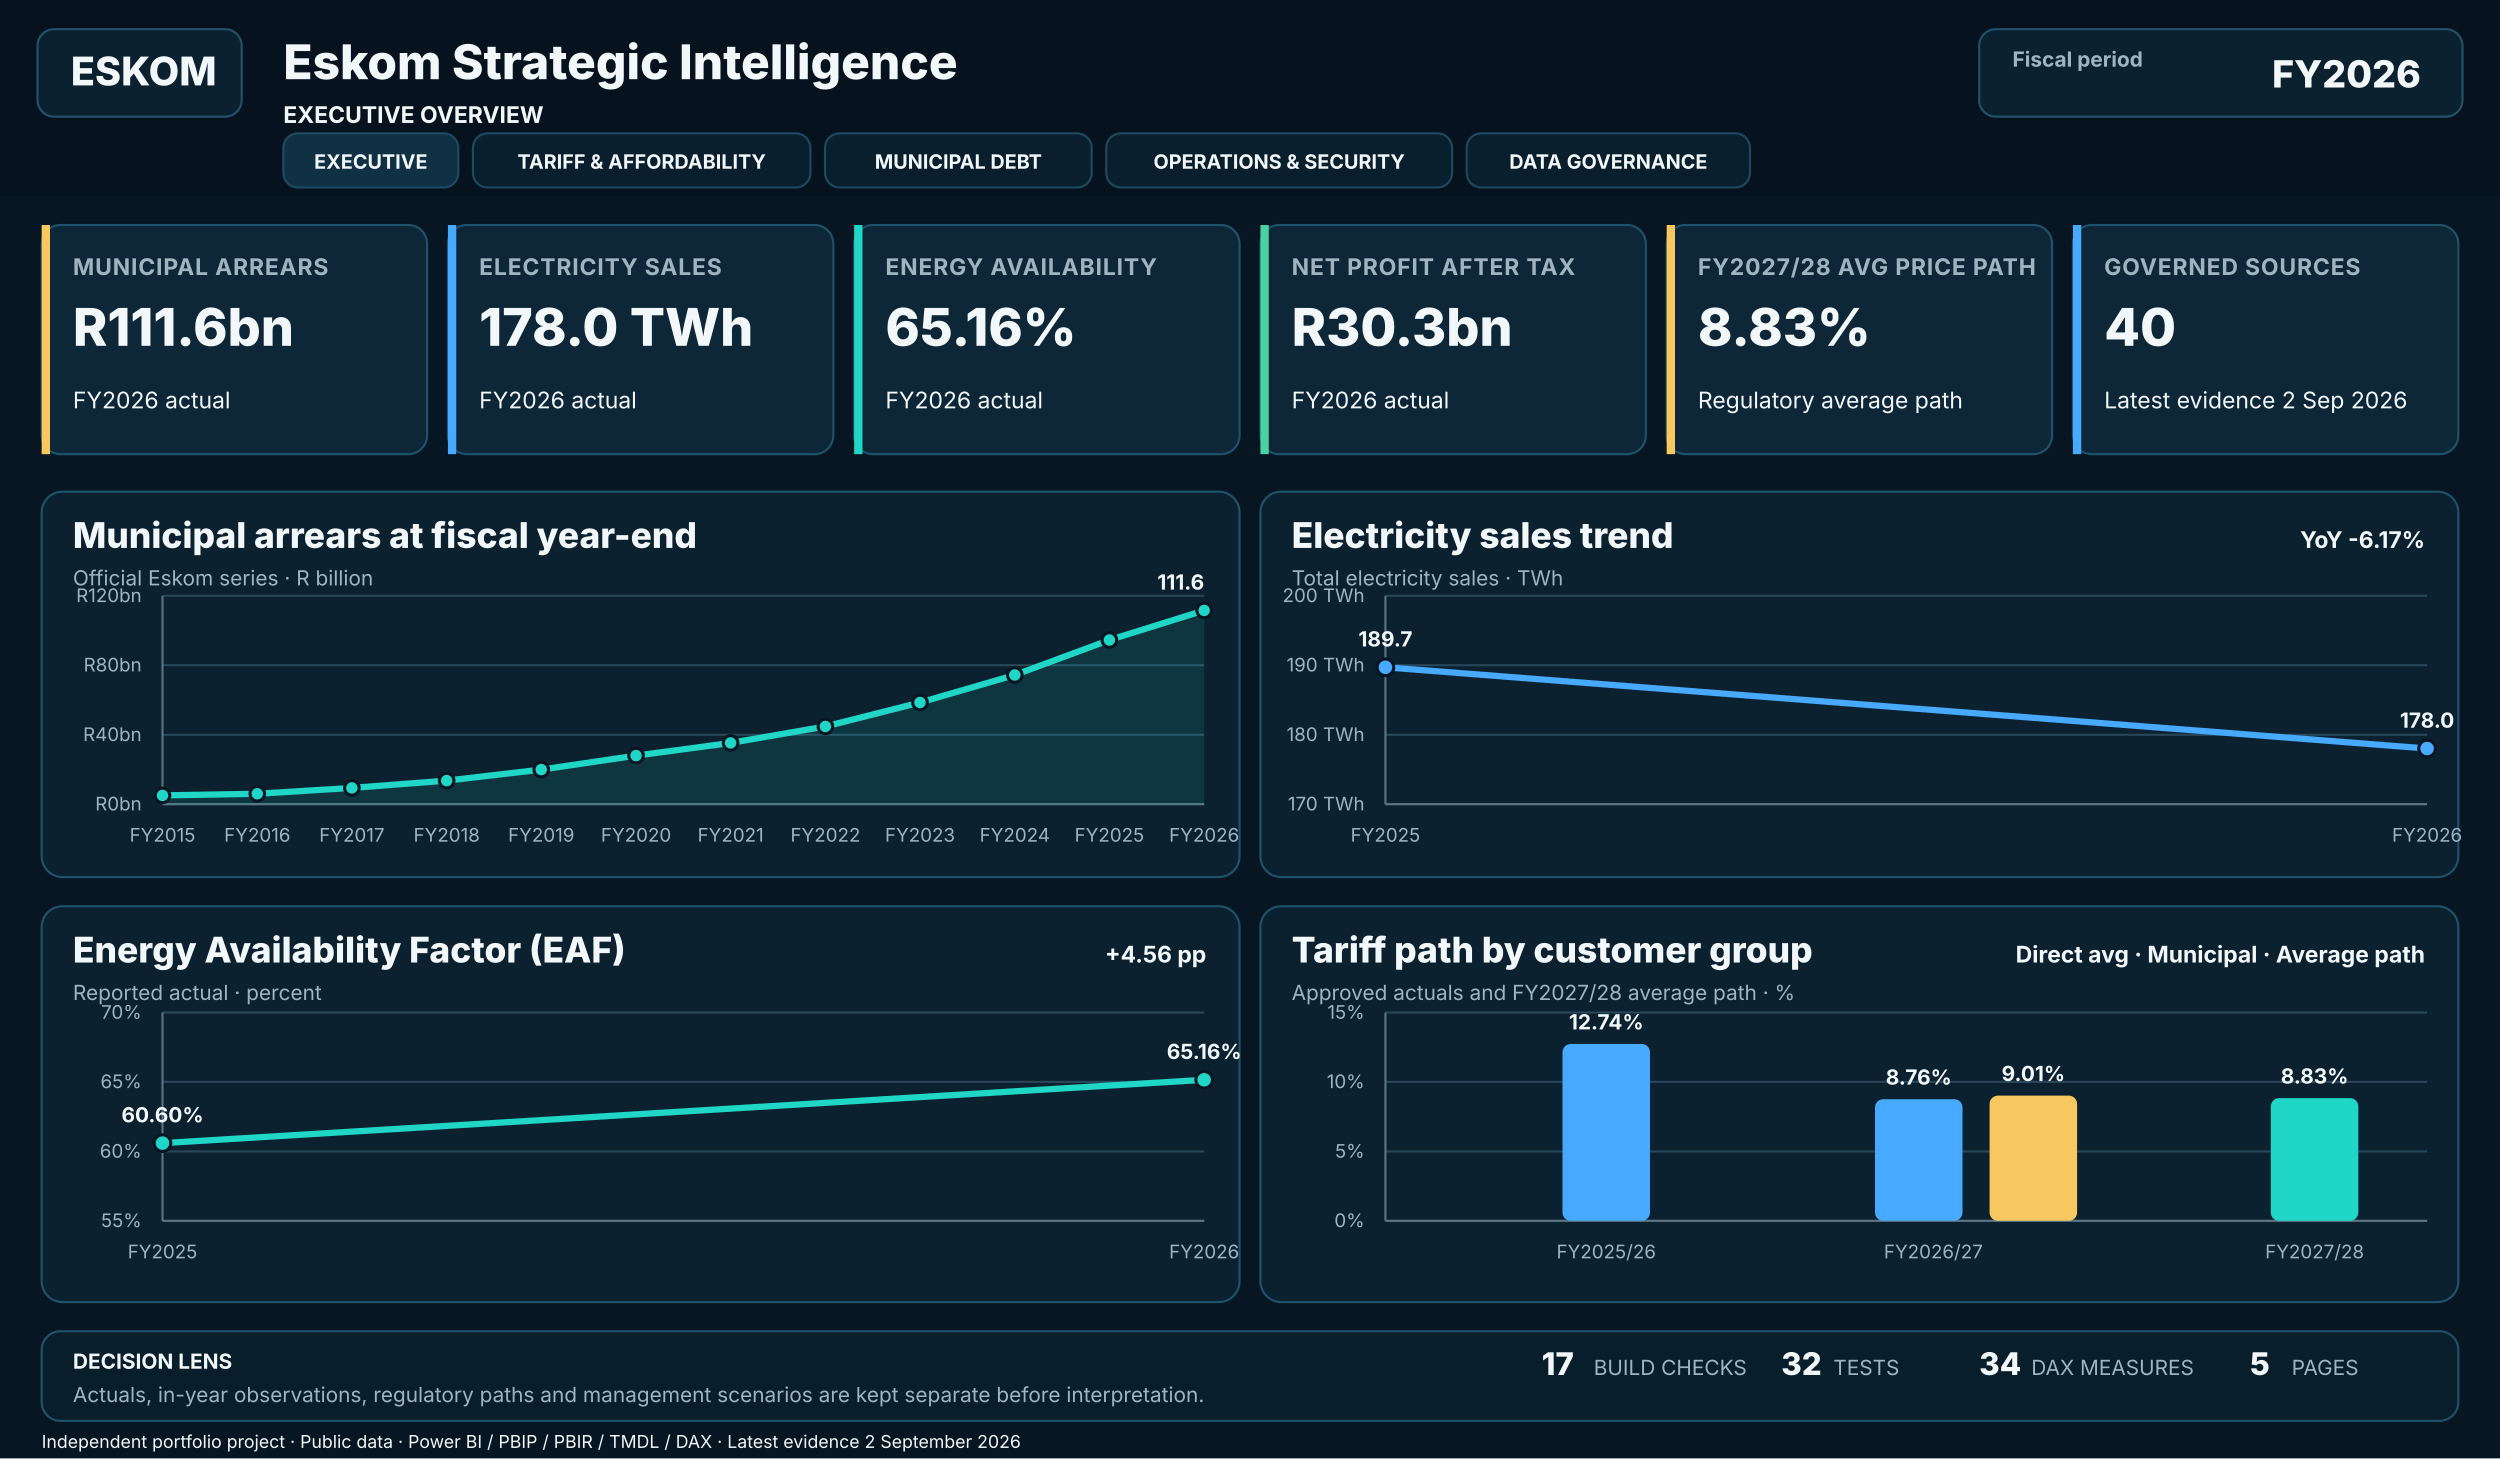
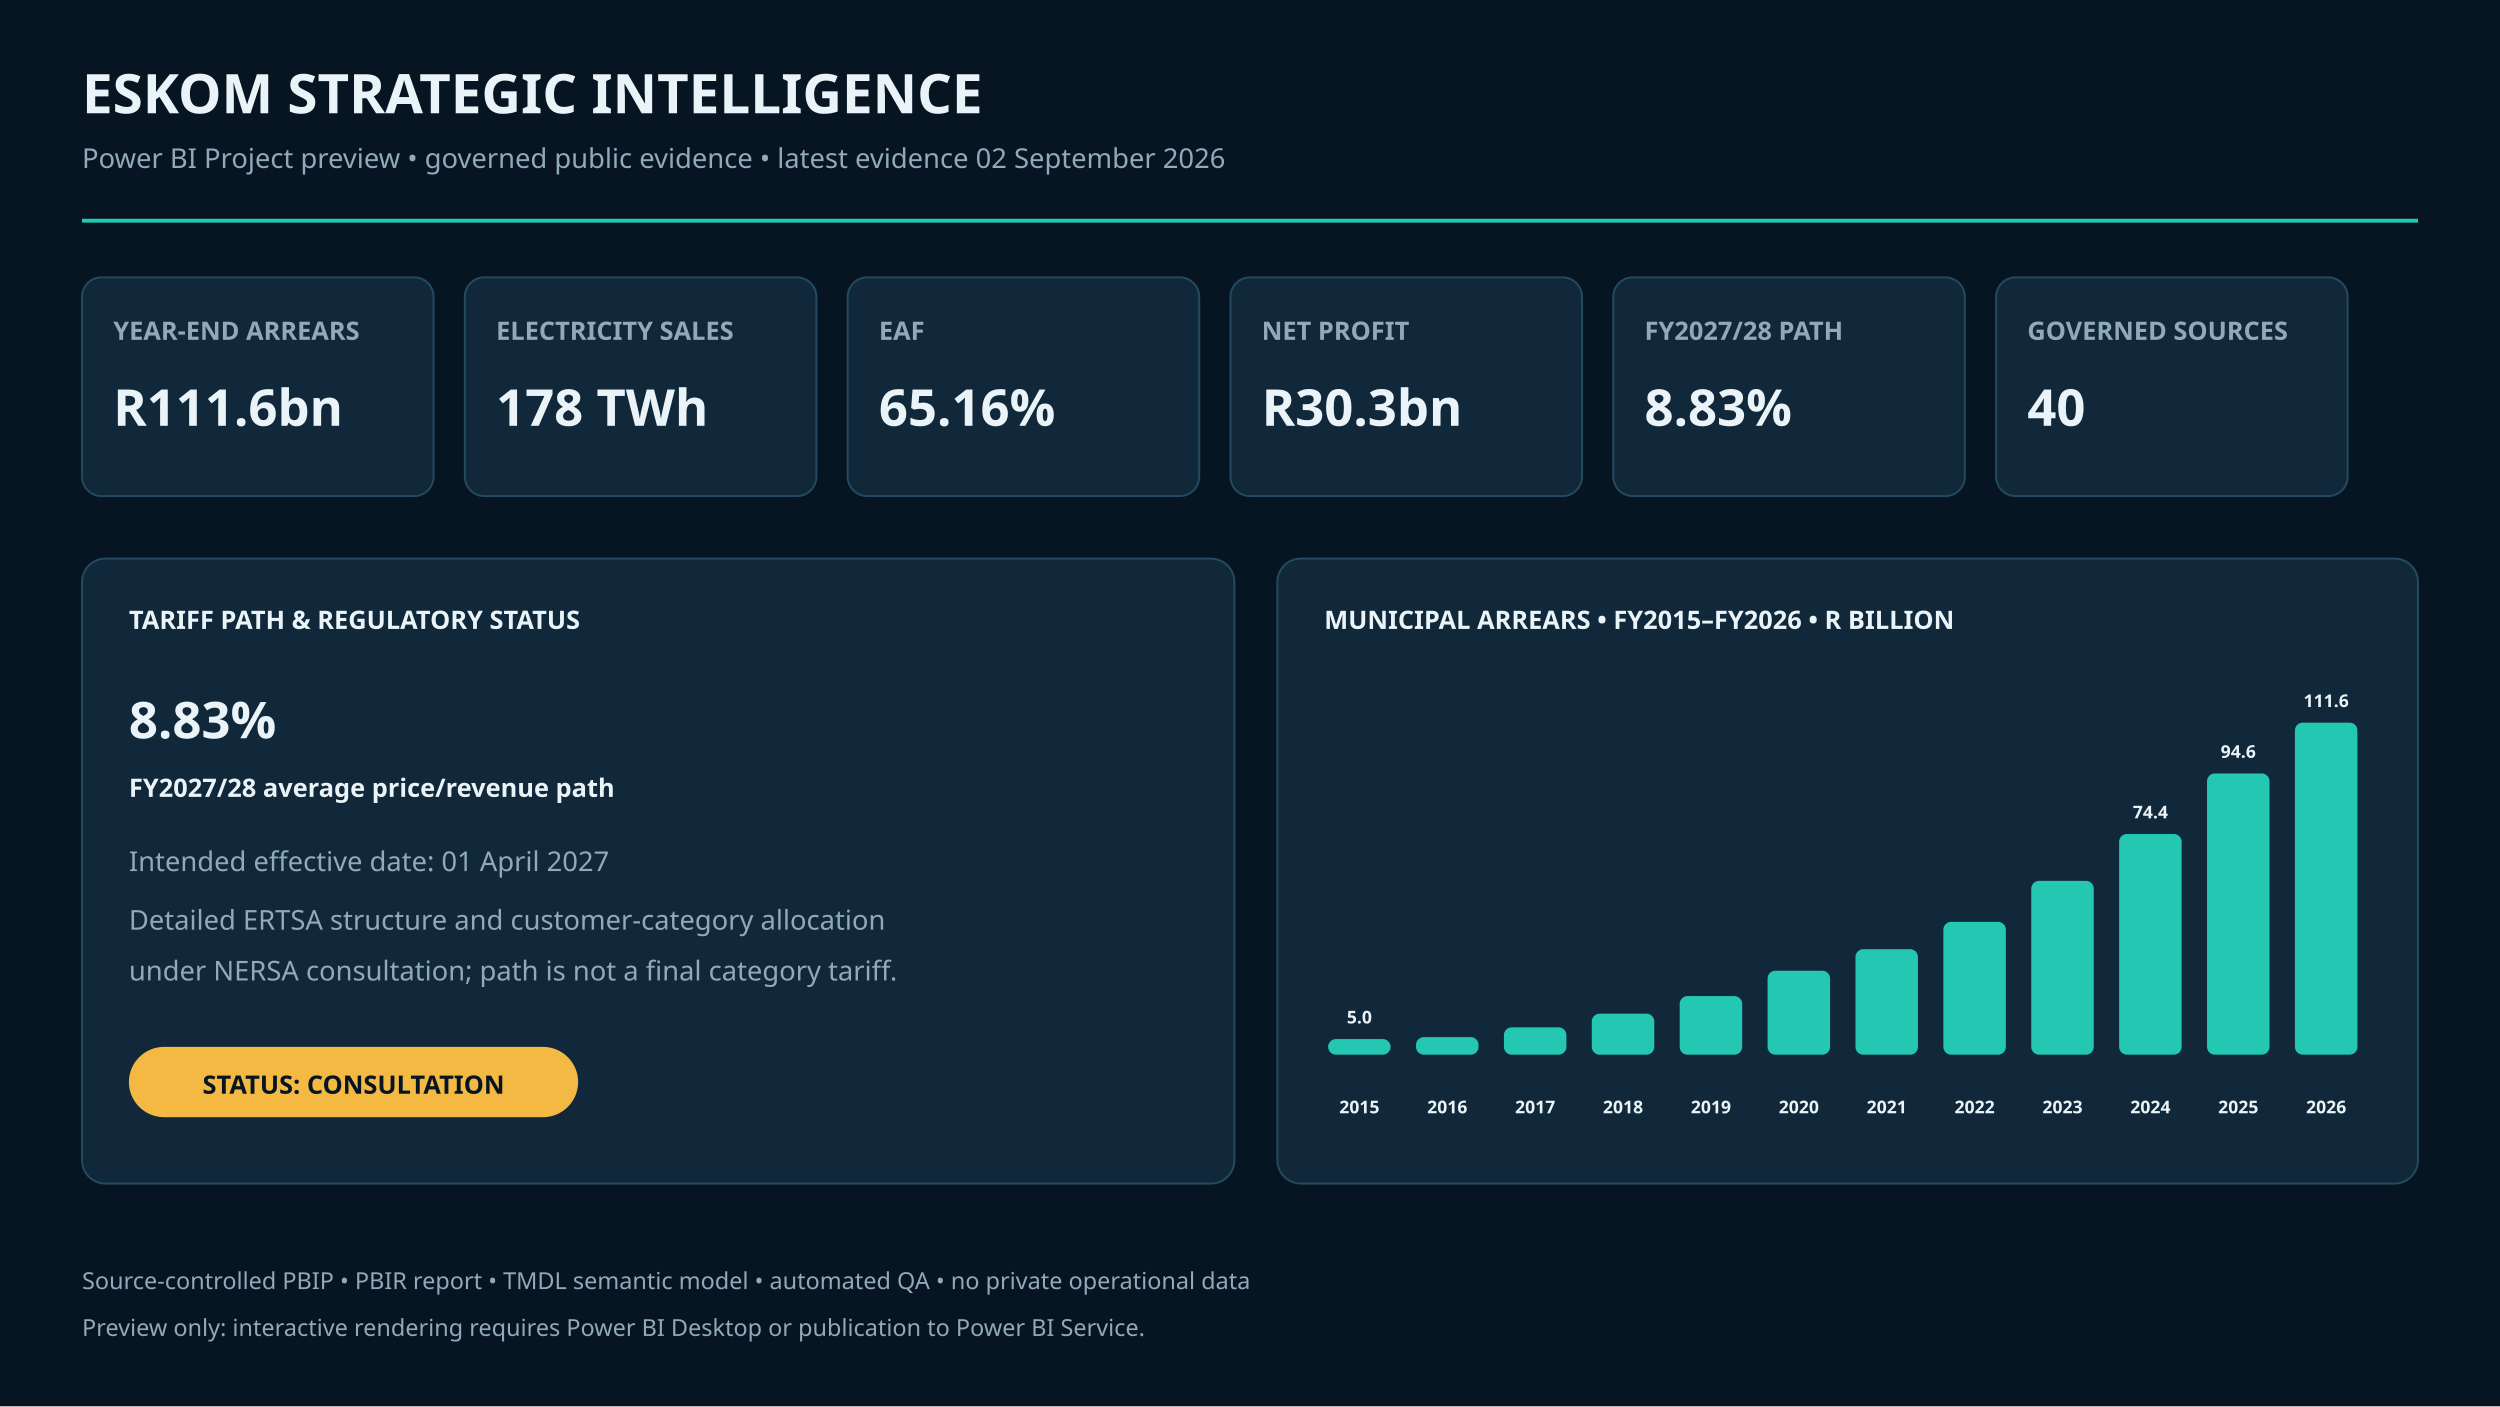
- <svg xmlns="http://www.w3.org/2000/svg" width="1200" height="700" viewBox="0 0 1200 700" role="img" aria-labelledby="title desc">
-   <rect width="1200" height="700" fill="#071622" />
-   <style>
-   text{font-family:Inter,Segoe UI,Arial,sans-serif;fill:#F2F7FA}
-   .muted{fill:#9FB4C1}.small{font-size:10px}.label{font-size:11px;font-weight:700;letter-spacing:.4px}.kpi{font-size:25px;font-weight:800}.title{font-size:23px;font-weight:800}.section{font-size:17px;font-weight:800}.axis{font-size:9px;fill:#9FB4C1}
- </style>
-   <rect x="0" y="0" width="1200" height="94" fill="#06131F" />
-   <rect x="18" y="14" width="98" height="42" rx="8" fill="#0B2130" stroke="#22536B" />
-   <text x="34" y="41" font-size="19" font-weight="800">ESKOM</text>
-   <text x="136" y="38" class="title">Eskom Strategic Intelligence</text>
-   <text x="136" y="59" font-size="11" font-weight="700" fill="#F6C85F">EXECUTIVE OVERVIEW</text>
-   <rect x="950" y="14" width="232" height="42" rx="8" fill="#0B2130" stroke="#22536B" />
-   <text x="966" y="32" class="small muted" font-weight="700">Fiscal period</text>
-   <text x="1162" y="42" font-size="18" font-weight="800" text-anchor="end">FY2026</text>
-   <rect x="136" y="64" width="84" height="26" rx="7" fill="#103044" stroke="#1D4A61" />
-   <text x="178.0" y="81" text-anchor="middle" font-size="9.5" font-weight="700" fill="#FFFFFF">EXECUTIVE</text>
-   <rect x="227" y="64" width="162" height="26" rx="7" fill="#0A1F2E" stroke="#1D4A61" />
-   <text x="308.0" y="81" text-anchor="middle" font-size="9.5" font-weight="700" fill="#9FB4C1">TARIFF &amp; AFFORDABILITY</text>
-   <rect x="396" y="64" width="128" height="26" rx="7" fill="#0A1F2E" stroke="#1D4A61" />
-   <text x="460.0" y="81" text-anchor="middle" font-size="9.5" font-weight="700" fill="#9FB4C1">MUNICIPAL DEBT</text>
-   <rect x="531" y="64" width="166" height="26" rx="7" fill="#0A1F2E" stroke="#1D4A61" />
-   <text x="614.0" y="81" text-anchor="middle" font-size="9.5" font-weight="700" fill="#9FB4C1">OPERATIONS &amp; SECURITY</text>
-   <rect x="704" y="64" width="136" height="26" rx="7" fill="#0A1F2E" stroke="#1D4A61" />
-   <text x="772.0" y="81" text-anchor="middle" font-size="9.5" font-weight="700" fill="#9FB4C1">DATA GOVERNANCE</text>
-   <rect x="20.0" y="108" width="185.0" height="110" rx="9" fill="#0E2738" stroke="#1E536C" />
-   <rect x="20.0" y="108" width="4" height="110" fill="#F6C85F" />
-   <text x="35.0" y="132" class="label muted">MUNICIPAL ARREARS</text>
-   <text x="35.0" y="166" class="kpi">R111.6bn</text>
-   <text x="35.0" y="196" font-size="11" fill="#F6C85F">FY2026 actual</text>
-   <rect x="215.0" y="108" width="185.0" height="110" rx="9" fill="#0E2738" stroke="#1E536C" />
-   <rect x="215.0" y="108" width="4" height="110" fill="#47A9FF" />
-   <text x="230.0" y="132" class="label muted">ELECTRICITY SALES</text>
-   <text x="230.0" y="166" class="kpi">178.0 TWh</text>
-   <text x="230.0" y="196" font-size="11" fill="#47A9FF">FY2026 actual</text>
-   <rect x="410.0" y="108" width="185.0" height="110" rx="9" fill="#0E2738" stroke="#1E536C" />
-   <rect x="410.0" y="108" width="4" height="110" fill="#20D6C7" />
-   <text x="425.0" y="132" class="label muted">ENERGY AVAILABILITY</text>
-   <text x="425.0" y="166" class="kpi">65.16%</text>
-   <text x="425.0" y="196" font-size="11" fill="#20D6C7">FY2026 actual</text>
-   <rect x="605.0" y="108" width="185.0" height="110" rx="9" fill="#0E2738" stroke="#1E536C" />
-   <rect x="605.0" y="108" width="4" height="110" fill="#49D3A3" />
-   <text x="620.0" y="132" class="label muted">NET PROFIT AFTER TAX</text>
-   <text x="620.0" y="166" class="kpi">R30.3bn</text>
-   <text x="620.0" y="196" font-size="11" fill="#49D3A3">FY2026 actual</text>
-   <rect x="800.0" y="108" width="185.0" height="110" rx="9" fill="#0E2738" stroke="#1E536C" />
-   <rect x="800.0" y="108" width="4" height="110" fill="#F6C85F" />
-   <text x="815.0" y="132" class="label muted">FY2027/28 AVG PRICE PATH</text>
-   <text x="815.0" y="166" class="kpi">8.83%</text>
-   <text x="815.0" y="196" font-size="11" fill="#F6C85F">Regulatory average path</text>
-   <rect x="995.0" y="108" width="185.0" height="110" rx="9" fill="#0E2738" stroke="#1E536C" />
-   <rect x="995.0" y="108" width="4" height="110" fill="#47A9FF" />
-   <text x="1010.0" y="132" class="label muted">GOVERNED SOURCES</text>
-   <text x="1010.0" y="166" class="kpi">40</text>
-   <text x="1010.0" y="196" font-size="11" fill="#47A9FF">Latest evidence 2 Sep 2026</text>
-   <rect x="20" y="236" width="575" height="185" rx="10" fill="#0B2130" stroke="#1E536C" />
-   <text x="35" y="263" class="section">Municipal arrears at fiscal year-end</text>
-   <text x="35" y="281" class="small muted">Official Eskom series · R billion</text>
-   <line x1="78" y1="386.0" x2="578" y2="386.0" stroke="#29475A" stroke-width="1" />
-   <text x="68" y="389.0" text-anchor="end" class="axis">R0bn</text>
-   <line x1="78" y1="352.7" x2="578" y2="352.7" stroke="#29475A" stroke-width="1" />
-   <text x="68" y="355.7" text-anchor="end" class="axis">R40bn</text>
-   <line x1="78" y1="319.3" x2="578" y2="319.3" stroke="#29475A" stroke-width="1" />
-   <text x="68" y="322.3" text-anchor="end" class="axis">R80bn</text>
-   <line x1="78" y1="286.0" x2="578" y2="286.0" stroke="#29475A" stroke-width="1" />
-   <text x="68" y="289.0" text-anchor="end" class="axis">R120bn</text>
-   <line x1="78" y1="286" x2="78" y2="386" stroke="#5C7484" />
-   <line x1="78" y1="386" x2="578" y2="386" stroke="#5C7484" />
-   <text x="78.0" y="404" text-anchor="middle" class="axis">FY2015</text>
-   <text x="123.5" y="404" text-anchor="middle" class="axis">FY2016</text>
-   <text x="168.9" y="404" text-anchor="middle" class="axis">FY2017</text>
-   <text x="214.4" y="404" text-anchor="middle" class="axis">FY2018</text>
-   <text x="259.8" y="404" text-anchor="middle" class="axis">FY2019</text>
-   <text x="305.3" y="404" text-anchor="middle" class="axis">FY2020</text>
-   <text x="350.7" y="404" text-anchor="middle" class="axis">FY2021</text>
-   <text x="396.2" y="404" text-anchor="middle" class="axis">FY2022</text>
-   <text x="441.6" y="404" text-anchor="middle" class="axis">FY2023</text>
-   <text x="487.1" y="404" text-anchor="middle" class="axis">FY2024</text>
-   <text x="532.5" y="404" text-anchor="middle" class="axis">FY2025</text>
-   <text x="578.0" y="404" text-anchor="middle" class="axis">FY2026</text>
-   <polygon points="78,386 78.0,381.8 123.5,381.0 168.9,378.2 214.4,374.7 259.8,369.4 305.3,362.7 350.7,356.6 396.2,348.7 441.6,337.2 487.1,324.0 532.5,307.2 578.0,293.0 578,386" fill="#20D6C7" opacity="0.12" />
-   <polyline points="78.0,381.8 123.5,381.0 168.9,378.2 214.4,374.7 259.8,369.4 305.3,362.7 350.7,356.6 396.2,348.7 441.6,337.2 487.1,324.0 532.5,307.2 578.0,293.0" fill="none" stroke="#20D6C7" stroke-width="3" />
-   <circle cx="78.0" cy="381.8" r="3.5" fill="#20D6C7" stroke="#071622" stroke-width="1.5" />
-   <circle cx="123.5" cy="381.0" r="3.5" fill="#20D6C7" stroke="#071622" stroke-width="1.5" />
-   <circle cx="168.9" cy="378.2" r="3.5" fill="#20D6C7" stroke="#071622" stroke-width="1.5" />
-   <circle cx="214.4" cy="374.7" r="3.5" fill="#20D6C7" stroke="#071622" stroke-width="1.5" />
-   <circle cx="259.8" cy="369.4" r="3.5" fill="#20D6C7" stroke="#071622" stroke-width="1.5" />
-   <circle cx="305.3" cy="362.7" r="3.5" fill="#20D6C7" stroke="#071622" stroke-width="1.5" />
-   <circle cx="350.7" cy="356.6" r="3.5" fill="#20D6C7" stroke="#071622" stroke-width="1.5" />
-   <circle cx="396.2" cy="348.7" r="3.5" fill="#20D6C7" stroke="#071622" stroke-width="1.5" />
-   <circle cx="441.6" cy="337.2" r="3.5" fill="#20D6C7" stroke="#071622" stroke-width="1.5" />
-   <circle cx="487.1" cy="324.0" r="3.5" fill="#20D6C7" stroke="#071622" stroke-width="1.5" />
-   <circle cx="532.5" cy="307.2" r="3.5" fill="#20D6C7" stroke="#071622" stroke-width="1.5" />
-   <circle cx="578.0" cy="293.0" r="3.5" fill="#20D6C7" stroke="#071622" stroke-width="1.5" />
-   <text x="578" y="283.0" text-anchor="end" font-size="10" font-weight="700">111.6</text>
-   <rect x="605" y="236" width="575" height="185" rx="10" fill="#0B2130" stroke="#1E536C" />
-   <text x="620" y="263" class="section">Electricity sales trend</text>
-   <text x="620" y="281" class="small muted">Total electricity sales · TWh</text>
-   <text x="1164" y="263" text-anchor="end" font-size="11" font-weight="700" fill="#FF7B7B">YoY  -6.17%</text>
-   <line x1="665" y1="386.0" x2="1165" y2="386.0" stroke="#29475A" stroke-width="1" />
-   <text x="655" y="389.0" text-anchor="end" class="axis">170 TWh</text>
-   <line x1="665" y1="352.7" x2="1165" y2="352.7" stroke="#29475A" stroke-width="1" />
-   <text x="655" y="355.7" text-anchor="end" class="axis">180 TWh</text>
-   <line x1="665" y1="319.3" x2="1165" y2="319.3" stroke="#29475A" stroke-width="1" />
-   <text x="655" y="322.3" text-anchor="end" class="axis">190 TWh</text>
-   <line x1="665" y1="286.0" x2="1165" y2="286.0" stroke="#29475A" stroke-width="1" />
-   <text x="655" y="289.0" text-anchor="end" class="axis">200 TWh</text>
-   <line x1="665" y1="286" x2="665" y2="386" stroke="#5C7484" />
-   <line x1="665" y1="386" x2="1165" y2="386" stroke="#5C7484" />
-   <text x="665.0" y="404" text-anchor="middle" class="axis">FY2025</text>
-   <text x="1165.0" y="404" text-anchor="middle" class="axis">FY2026</text>
-   <polyline points="665.0,320.3 1165.0,359.3" fill="none" stroke="#47A9FF" stroke-width="3" />
-   <circle cx="665.0" cy="320.3" r="4" fill="#47A9FF" stroke="#071622" stroke-width="1.5" />
-   <text x="665.0" y="310.3" text-anchor="middle" font-size="10" font-weight="700">189.7</text>
-   <circle cx="1165.0" cy="359.3" r="4" fill="#47A9FF" stroke="#071622" stroke-width="1.5" />
-   <text x="1165.0" y="349.3" text-anchor="middle" font-size="10" font-weight="700">178.0</text>
-   <rect x="20" y="435" width="575" height="190" rx="10" fill="#0B2130" stroke="#1E536C" />
-   <text x="35" y="462" class="section">Energy Availability Factor (EAF)</text>
-   <text x="35" y="480" class="small muted">Reported actual · percent</text>
-   <text x="579" y="462" text-anchor="end" font-size="11" font-weight="700" fill="#49D3A3">+4.56 pp</text>
-   <line x1="78" y1="586.0" x2="578" y2="586.0" stroke="#29475A" stroke-width="1" />
-   <text x="68" y="589.0" text-anchor="end" class="axis">55%</text>
-   <line x1="78" y1="552.7" x2="578" y2="552.7" stroke="#29475A" stroke-width="1" />
-   <text x="68" y="555.7" text-anchor="end" class="axis">60%</text>
-   <line x1="78" y1="519.3" x2="578" y2="519.3" stroke="#29475A" stroke-width="1" />
-   <text x="68" y="522.3" text-anchor="end" class="axis">65%</text>
-   <line x1="78" y1="486.0" x2="578" y2="486.0" stroke="#29475A" stroke-width="1" />
-   <text x="68" y="489.0" text-anchor="end" class="axis">70%</text>
-   <line x1="78" y1="486" x2="78" y2="586" stroke="#5C7484" />
-   <line x1="78" y1="586" x2="578" y2="586" stroke="#5C7484" />
-   <text x="78.0" y="604" text-anchor="middle" class="axis">FY2025</text>
-   <text x="578.0" y="604" text-anchor="middle" class="axis">FY2026</text>
-   <polyline points="78.0,548.7 578.0,518.3" fill="none" stroke="#20D6C7" stroke-width="3" />
-   <circle cx="78.0" cy="548.7" r="4" fill="#20D6C7" stroke="#071622" stroke-width="1.5" />
-   <text x="78.0" y="538.7" text-anchor="middle" font-size="10" font-weight="700">60.60%</text>
-   <circle cx="578.0" cy="518.3" r="4" fill="#20D6C7" stroke="#071622" stroke-width="1.5" />
-   <text x="578.0" y="508.3" text-anchor="middle" font-size="10" font-weight="700">65.16%</text>
-   <rect x="605" y="435" width="575" height="190" rx="10" fill="#0B2130" stroke="#1E536C" />
-   <text x="620" y="462" class="section">Tariff path by customer group</text>
-   <text x="620" y="480" class="small muted">Approved actuals and FY2027/28 average path · %</text>
-   <text x="1164" y="462" text-anchor="end" font-size="11" font-weight="700" fill="#9FB4C1">Direct avg · Municipal · Average path</text>
-   <line x1="665" y1="586.0" x2="1165" y2="586.0" stroke="#29475A" />
-   <text x="655" y="589.0" text-anchor="end" class="axis">0%</text>
-   <line x1="665" y1="552.7" x2="1165" y2="552.7" stroke="#29475A" />
-   <text x="655" y="555.7" text-anchor="end" class="axis">5%</text>
-   <line x1="665" y1="519.3" x2="1165" y2="519.3" stroke="#29475A" />
-   <text x="655" y="522.3" text-anchor="end" class="axis">10%</text>
-   <line x1="665" y1="486.0" x2="1165" y2="486.0" stroke="#29475A" />
-   <text x="655" y="489.0" text-anchor="end" class="axis">15%</text>
-   <line x1="665" y1="486" x2="665" y2="586" stroke="#5C7484" />
-   <line x1="665" y1="586" x2="1165" y2="586" stroke="#5C7484" />
-   <rect x="750" y="501.1" width="42" height="84.9" rx="4" fill="#47A9FF" />
-   <text x="771" y="494.1" text-anchor="middle" font-size="10" font-weight="700">12.74%</text>
-   <rect x="900" y="527.6" width="42" height="58.4" rx="4" fill="#47A9FF" />
-   <text x="921" y="520.6" text-anchor="middle" font-size="10" font-weight="700">8.76%</text>
-   <rect x="955" y="525.9" width="42" height="60.1" rx="4" fill="#F6C85F" />
-   <text x="976" y="518.9" text-anchor="middle" font-size="10" font-weight="700">9.01%</text>
-   <rect x="1090" y="527.1" width="42" height="58.9" rx="4" fill="#20D6C7" />
-   <text x="1111" y="520.1" text-anchor="middle" font-size="10" font-weight="700">8.83%</text>
-   <text x="771" y="604" text-anchor="middle" class="axis">FY2025/26</text>
-   <text x="928" y="604" text-anchor="middle" class="axis">FY2026/27</text>
-   <text x="1111" y="604" text-anchor="middle" class="axis">FY2027/28</text>
-   <rect x="20" y="639" width="1160" height="43" rx="9" fill="#091E2B" stroke="#1E536C" />
-   <text x="35" y="657" font-size="10" font-weight="700" fill="#F6C85F">DECISION LENS</text>
-   <text x="35" y="673" class="small muted">Actuals, in-year observations, regulatory paths and management scenarios are kept separate before interpretation.</text>
-   <text x="740" y="660" font-size="15" font-weight="800">17</text>
-   <text x="765" y="660" class="small muted">BUILD CHECKS</text>
-   <text x="855" y="660" font-size="15" font-weight="800">32</text>
-   <text x="880" y="660" class="small muted">TESTS</text>
-   <text x="950" y="660" font-size="15" font-weight="800">34</text>
-   <text x="975" y="660" class="small muted">DAX MEASURES</text>
-   <text x="1080" y="660" font-size="15" font-weight="800">5</text>
-   <text x="1100" y="660" class="small muted">PAGES</text>
-   <text x="20" y="695" font-size="8.5" fill="#7892A2">Independent portfolio project · Public data · Power BI / PBIP / PBIR / TMDL / DAX · Latest evidence 2 September 2026</text>
+ <svg xmlns="http://www.w3.org/2000/svg" width="1280" height="720" viewBox="0 0 1280 720">
+   <style>.title{font:700 28px 'Segoe UI';fill:#EAF4F8}.sub{font:14px 'Segoe UI';fill:#91A9B8}.k{font:600 13px 'Segoe UI';fill:#91A9B8}.v{font:700 26px 'Segoe UI';fill:#EAF4F8}.small{font:600 13px 'Segoe UI';fill:#EAF4F8}.muted{font:12px 'Segoe UI';fill:#91A9B8}.tiny{font:600 9px 'Segoe UI';fill:#EAF4F8}</style>
+   <rect width="1280" height="720" fill="#071522" />
+   <text x="42" y="58" class="title">ESKOM STRATEGIC INTELLIGENCE</text>
+   <text x="42" y="86" class="sub">Power BI Project preview • governed public evidence • latest evidence 02 September 2026</text>
+   <rect x="42" y="112" width="1196" height="2" fill="#24C7B1" />
+   <g>
+     <rect x="42" y="142" width="180" height="112" rx="10" fill="#10283A" stroke="#244A5F" />
+     <text x="58" y="174" class="k">YEAR-END ARREARS</text>
+     <text x="58" y="218" class="v">R111.6bn</text>
+     <rect x="238" y="142" width="180" height="112" rx="10" fill="#10283A" stroke="#244A5F" />
+     <text x="254" y="174" class="k">ELECTRICITY SALES</text>
+     <text x="254" y="218" class="v">178 TWh</text>
+     <rect x="434" y="142" width="180" height="112" rx="10" fill="#10283A" stroke="#244A5F" />
+     <text x="450" y="174" class="k">EAF</text>
+     <text x="450" y="218" class="v">65.16%</text>
+     <rect x="630" y="142" width="180" height="112" rx="10" fill="#10283A" stroke="#244A5F" />
+     <text x="646" y="174" class="k">NET PROFIT</text>
+     <text x="646" y="218" class="v">R30.3bn</text>
+     <rect x="826" y="142" width="180" height="112" rx="10" fill="#10283A" stroke="#244A5F" />
+     <text x="842" y="174" class="k">FY2027/28 PATH</text>
+     <text x="842" y="218" class="v">8.83%</text>
+     <rect x="1022" y="142" width="180" height="112" rx="10" fill="#10283A" stroke="#244A5F" />
+     <text x="1038" y="174" class="k">GOVERNED SOURCES</text>
+     <text x="1038" y="218" class="v">40</text>
+   </g>
+   <rect x="42" y="286" width="590" height="320" rx="12" fill="#10283A" stroke="#244A5F" />
+   <text x="66" y="322" class="small">TARIFF PATH &amp; REGULATORY STATUS</text>
+   <text x="66" y="378" class="v" fill="#F4B942">8.83%</text>
+   <text x="66" y="408" class="small">FY2027/28 average price/revenue path</text>
+   <text x="66" y="446" class="sub">Intended effective date: 01 April 2027</text>
+   <text x="66" y="476" class="sub">Detailed ERTSA structure and customer-category allocation</text>
+   <text x="66" y="502" class="sub">under NERSA consultation; path is not a final category tariff.</text>
+   <rect x="66" y="536" width="230" height="36" rx="18" fill="#F4B942" />
+   <text x="181" y="560" text-anchor="middle" style="font:700 13px 'Segoe UI';fill:#071522">STATUS: CONSULTATION</text>
+   <rect x="654" y="286" width="584" height="320" rx="12" fill="#10283A" stroke="#244A5F" />
+   <text x="678" y="322" class="small">MUNICIPAL ARREARS • FY2015–FY2026 • R BILLION</text>
+   <rect x="680" y="532" width="32" height="8" rx="4" fill="#24C7B1" />
+   <text x="696" y="524" text-anchor="middle" class="tiny">5.0</text>
+   <text x="696" y="570" text-anchor="middle" class="tiny">2015</text>
+   <rect x="725" y="531" width="32" height="9" rx="4" fill="#24C7B1" />
+   <text x="741" y="570" text-anchor="middle" class="tiny">2016</text>
+   <rect x="770" y="526" width="32" height="14" rx="4" fill="#24C7B1" />
+   <text x="786" y="570" text-anchor="middle" class="tiny">2017</text>
+   <rect x="815" y="519" width="32" height="21" rx="4" fill="#24C7B1" />
+   <text x="831" y="570" text-anchor="middle" class="tiny">2018</text>
+   <rect x="860" y="510" width="32" height="30" rx="4" fill="#24C7B1" />
+   <text x="876" y="570" text-anchor="middle" class="tiny">2019</text>
+   <rect x="905" y="497" width="32" height="43" rx="4" fill="#24C7B1" />
+   <text x="921" y="570" text-anchor="middle" class="tiny">2020</text>
+   <rect x="950" y="486" width="32" height="54" rx="4" fill="#24C7B1" />
+   <text x="966" y="570" text-anchor="middle" class="tiny">2021</text>
+   <rect x="995" y="472" width="32" height="68" rx="4" fill="#24C7B1" />
+   <text x="1011" y="570" text-anchor="middle" class="tiny">2022</text>
+   <rect x="1040" y="451" width="32" height="89" rx="4" fill="#24C7B1" />
+   <text x="1056" y="570" text-anchor="middle" class="tiny">2023</text>
+   <rect x="1085" y="427" width="32" height="113" rx="4" fill="#24C7B1" />
+   <text x="1101" y="419" text-anchor="middle" class="tiny">74.4</text>
+   <text x="1101" y="570" text-anchor="middle" class="tiny">2024</text>
+   <rect x="1130" y="396" width="32" height="144" rx="4" fill="#24C7B1" />
+   <text x="1146" y="388" text-anchor="middle" class="tiny">94.6</text>
+   <text x="1146" y="570" text-anchor="middle" class="tiny">2025</text>
+   <rect x="1175" y="370" width="32" height="170" rx="4" fill="#24C7B1" />
+   <text x="1191" y="362" text-anchor="middle" class="tiny">111.6</text>
+   <text x="1191" y="570" text-anchor="middle" class="tiny">2026</text>
+   <text x="42" y="660" class="muted">Source-controlled PBIP • PBIR report • TMDL semantic model • automated QA • no private operational data</text>
+   <text x="42" y="684" class="muted">Preview only: interactive rendering requires Power BI Desktop or publication to Power BI Service.</text>
</svg>
